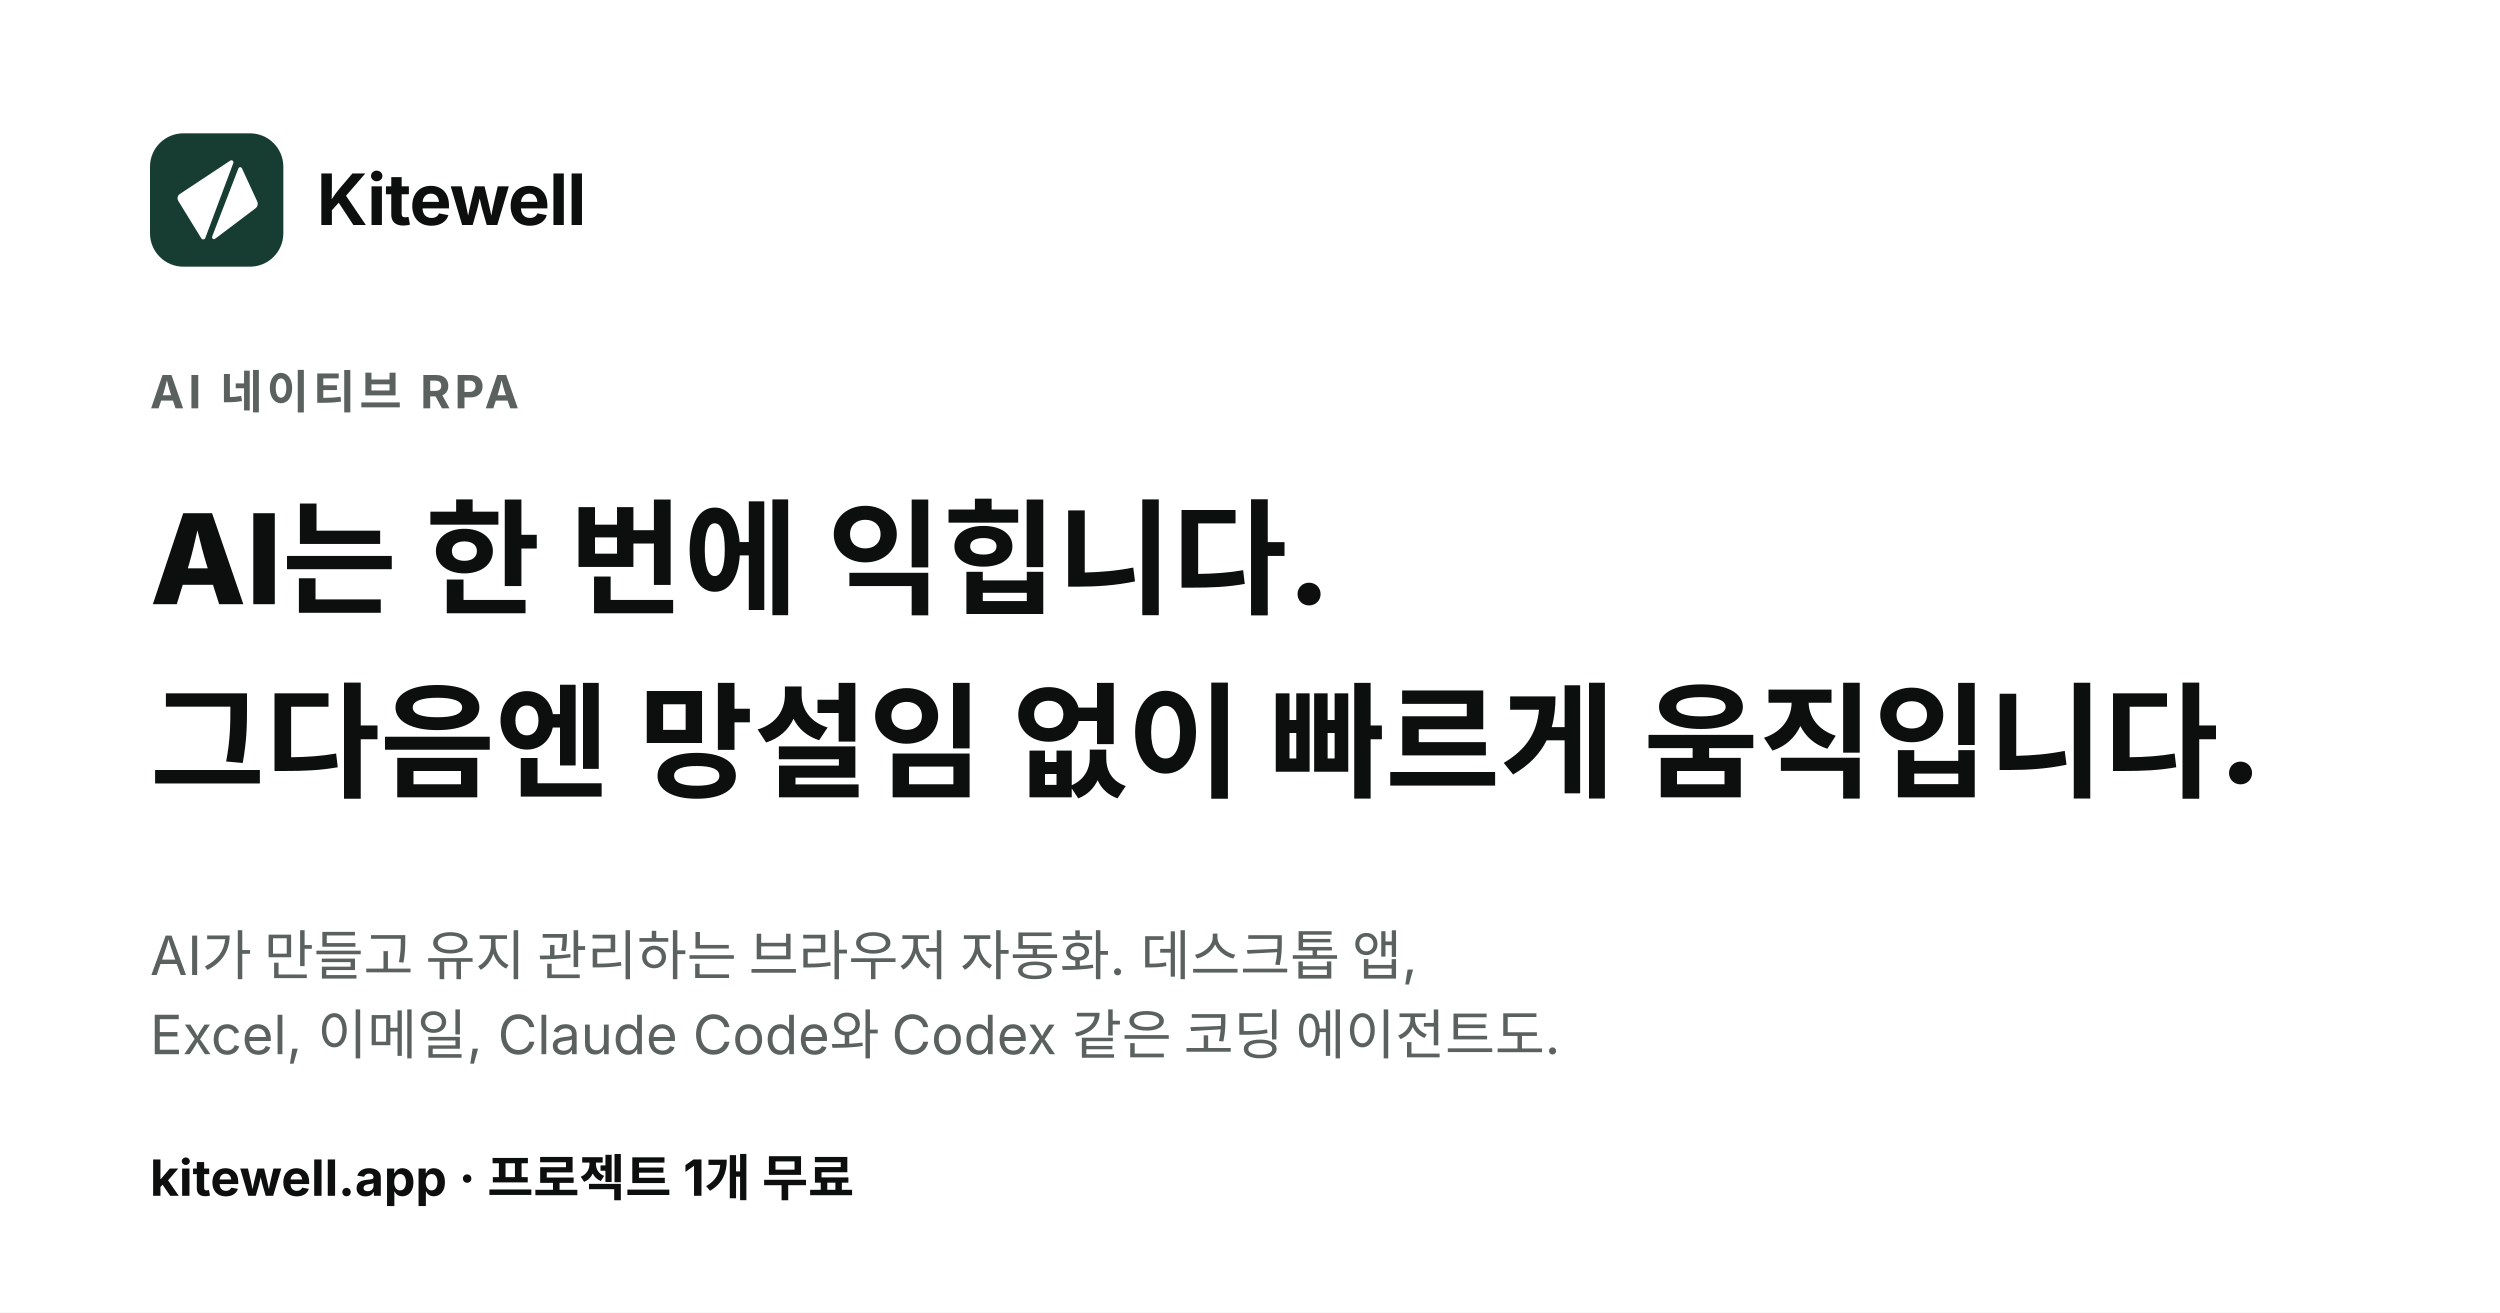
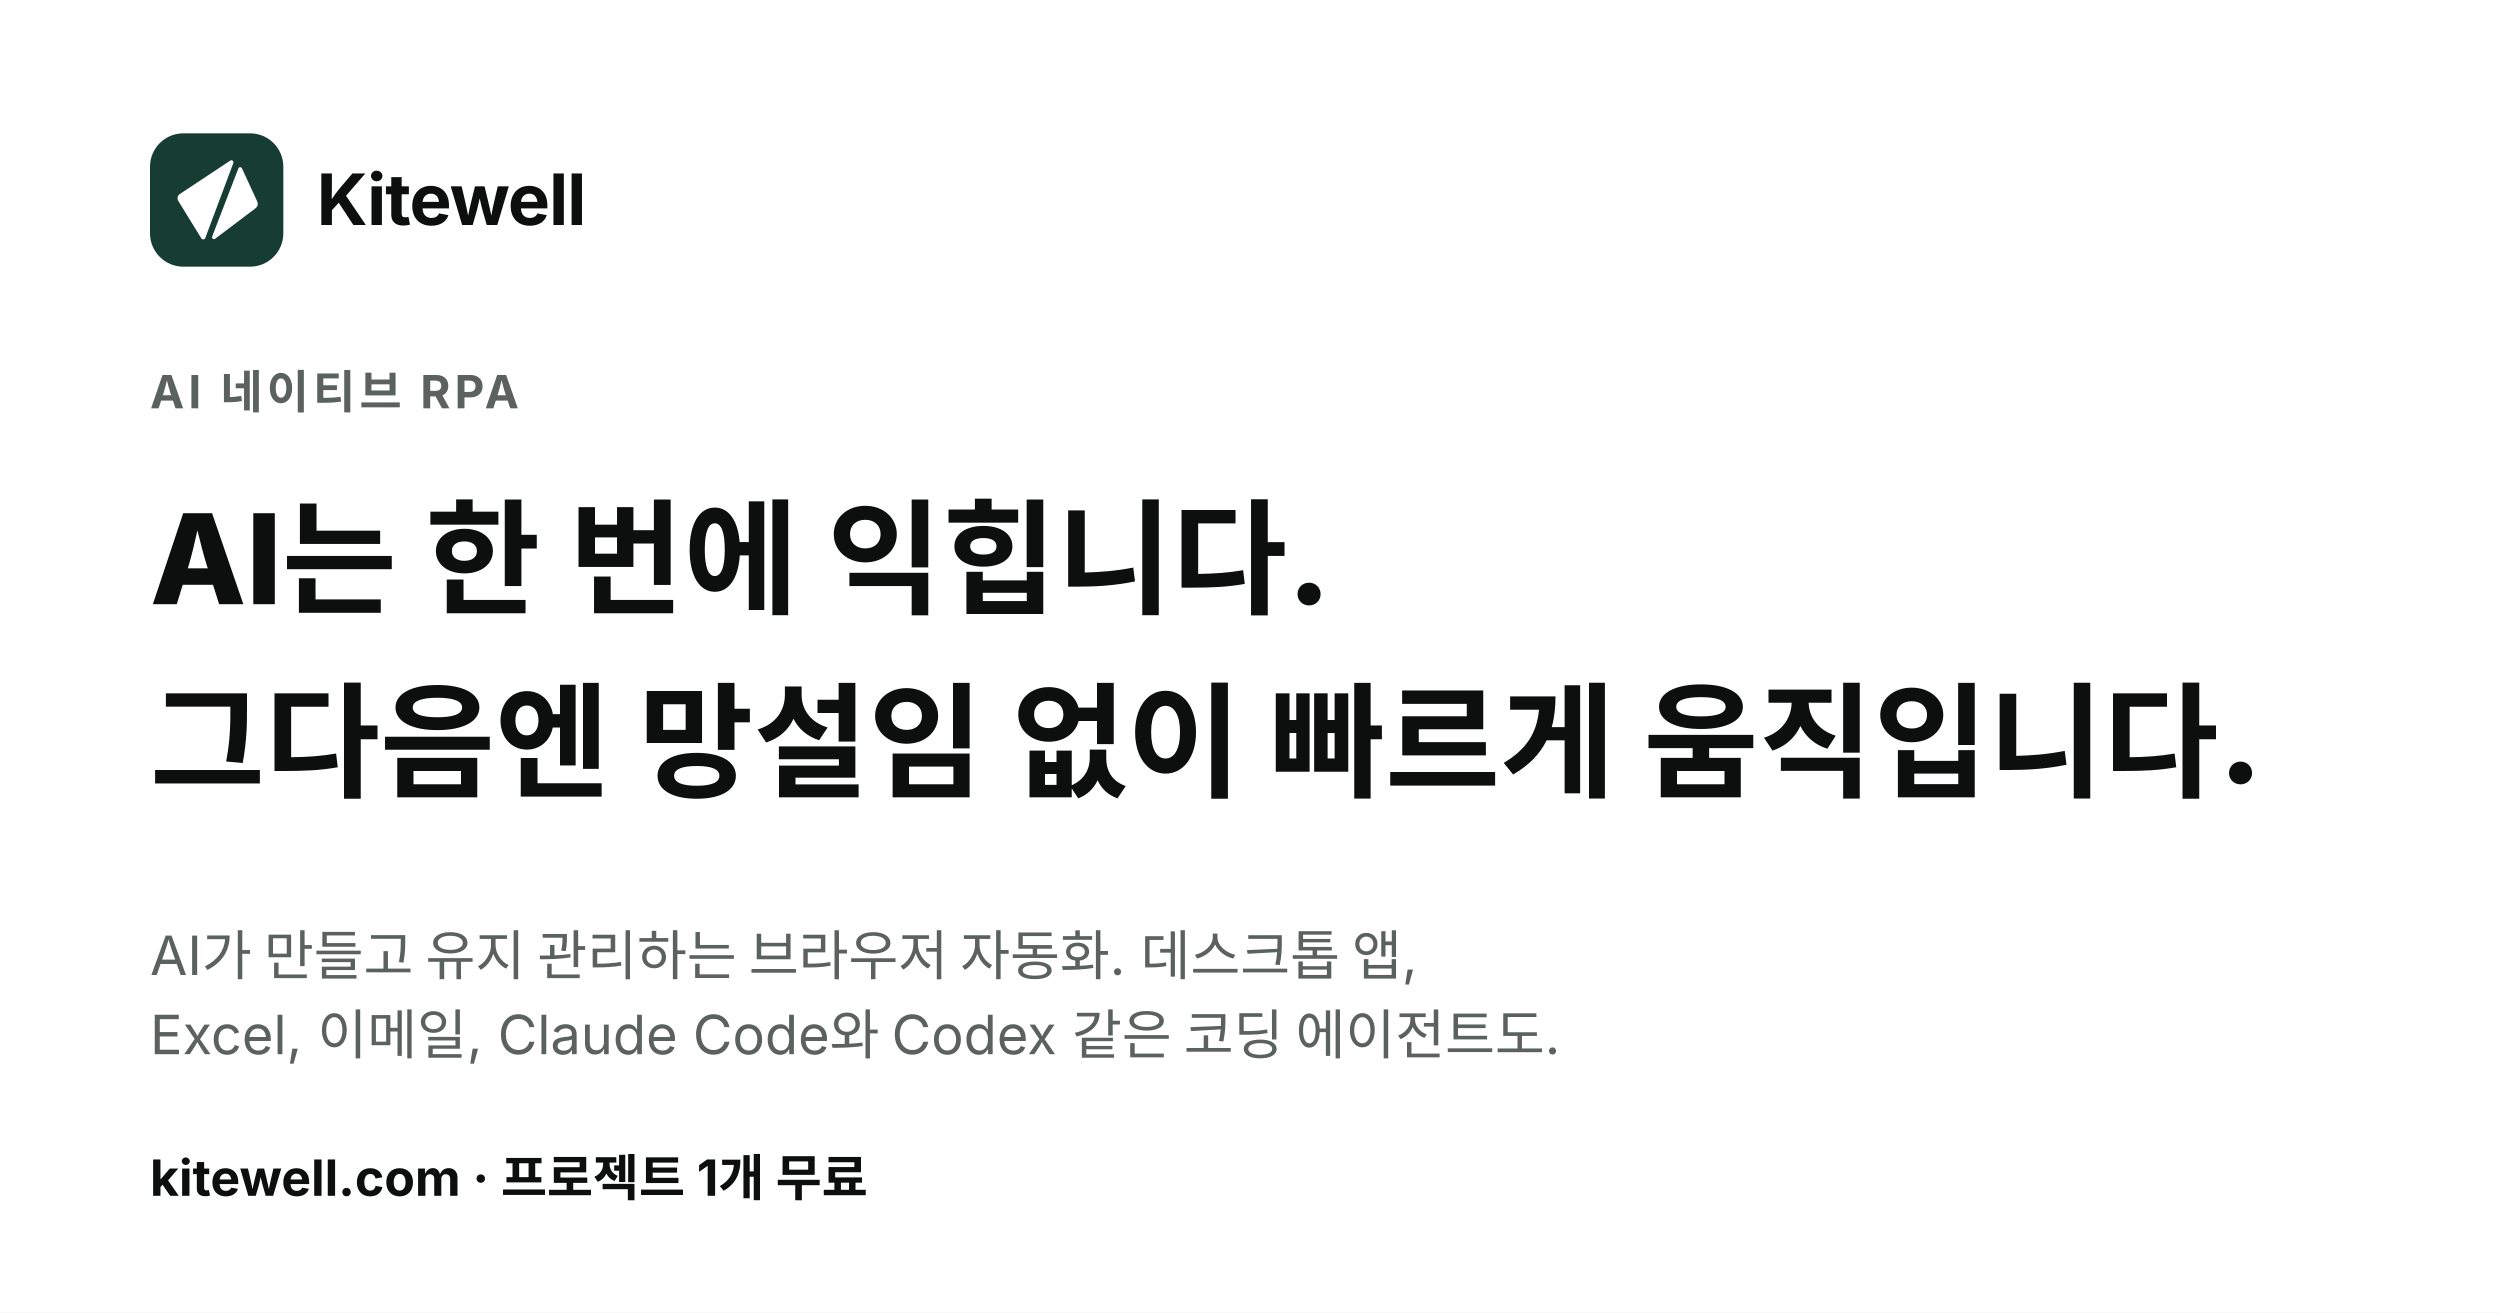
<svg xmlns="http://www.w3.org/2000/svg" width="1200" height="630" viewBox="0 0 1200 630">
  <rect width="1200" height="630" fill="#ffffff" />
  <svg x="72" y="64" width="64" height="64" viewBox="0 0 64 64">
    <rect width="64" height="64" rx="16" fill="#173d33" />
    <g transform="translate(10 10) scale(.6875)" fill="#ffffff">
      <path d="M41.5 4.5C42.7 3.7 44.1 4.9 43.6 6.3L24.1 58.4C23.7 59.7 22 59.9 21.3 58.8L5.3 32.8C4.2 31.1 4.6 28.9 6.3 27.8Z" />
      <path d="M47.1 10.1C47.6 8.8 49.1 8.7 49.7 10L60.3 33C61.1 34.7 60.6 36.7 59.1 37.8L31 59C29.8 59.9 28.4 58.8 28.9 57.4Z" />
    </g>
  </svg>
  <text x="152" y="108" fill="#0c0f0e" font-family="-apple-system, BlinkMacSystemFont, &quot;Apple SD Gothic Neo&quot;, &quot;Malgun Gothic&quot;, sans-serif" font-size="34" font-weight="700" letter-spacing="-0.5">Kitewell</text>
  <text x="72" y="196" fill="#5a615e" font-family="-apple-system, BlinkMacSystemFont, &quot;Apple SD Gothic Neo&quot;, &quot;Malgun Gothic&quot;, sans-serif" font-size="22" font-weight="650" letter-spacing="2">AI 네이티브 RPA</text>
  <text x="72" y="290" fill="#0c0f0e" font-family="-apple-system, BlinkMacSystemFont, &quot;Apple SD Gothic Neo&quot;, &quot;Malgun Gothic&quot;, sans-serif" font-size="60" font-weight="800">AI는 한 번에 익힙니다.</text>
  <text x="72" y="378" fill="#0c0f0e" font-family="-apple-system, BlinkMacSystemFont, &quot;Apple SD Gothic Neo&quot;, &quot;Malgun Gothic&quot;, sans-serif" font-size="60" font-weight="800">그다음엔 망설임 없이 빠르게 움직입니다.</text>
  <text x="72" y="468" fill="#5a615e" font-family="-apple-system, BlinkMacSystemFont, &quot;Apple SD Gothic Neo&quot;, &quot;Malgun Gothic&quot;, sans-serif" font-size="26">AI가 만들고 유지 관리하는 브라우저 자동화. 데스크톱 앱,</text>
  <text x="72" y="506" fill="#5a615e" font-family="-apple-system, BlinkMacSystemFont, &quot;Apple SD Gothic Neo&quot;, &quot;Malgun Gothic&quot;, sans-serif" font-size="26">Excel, 이메일, Claude Code와 Codex 같은 코딩 에이전트도.</text>
-   <text x="72" y="574" fill="#0c0f0e" font-family="-apple-system, BlinkMacSystemFont, &quot;Apple SD Gothic Neo&quot;, &quot;Malgun Gothic&quot;, sans-serif" font-size="24" font-weight="650">kitewell.app · 프로젝트 1개 무료</text>
+   <text x="72" y="574" fill="#0c0f0e" font-family="-apple-system, BlinkMacSystemFont, &quot;Apple SD Gothic Neo&quot;, &quot;Malgun Gothic&quot;, sans-serif" font-size="24" font-weight="650">kitewell.com · 프로젝트 1개 무료</text>
</svg>
